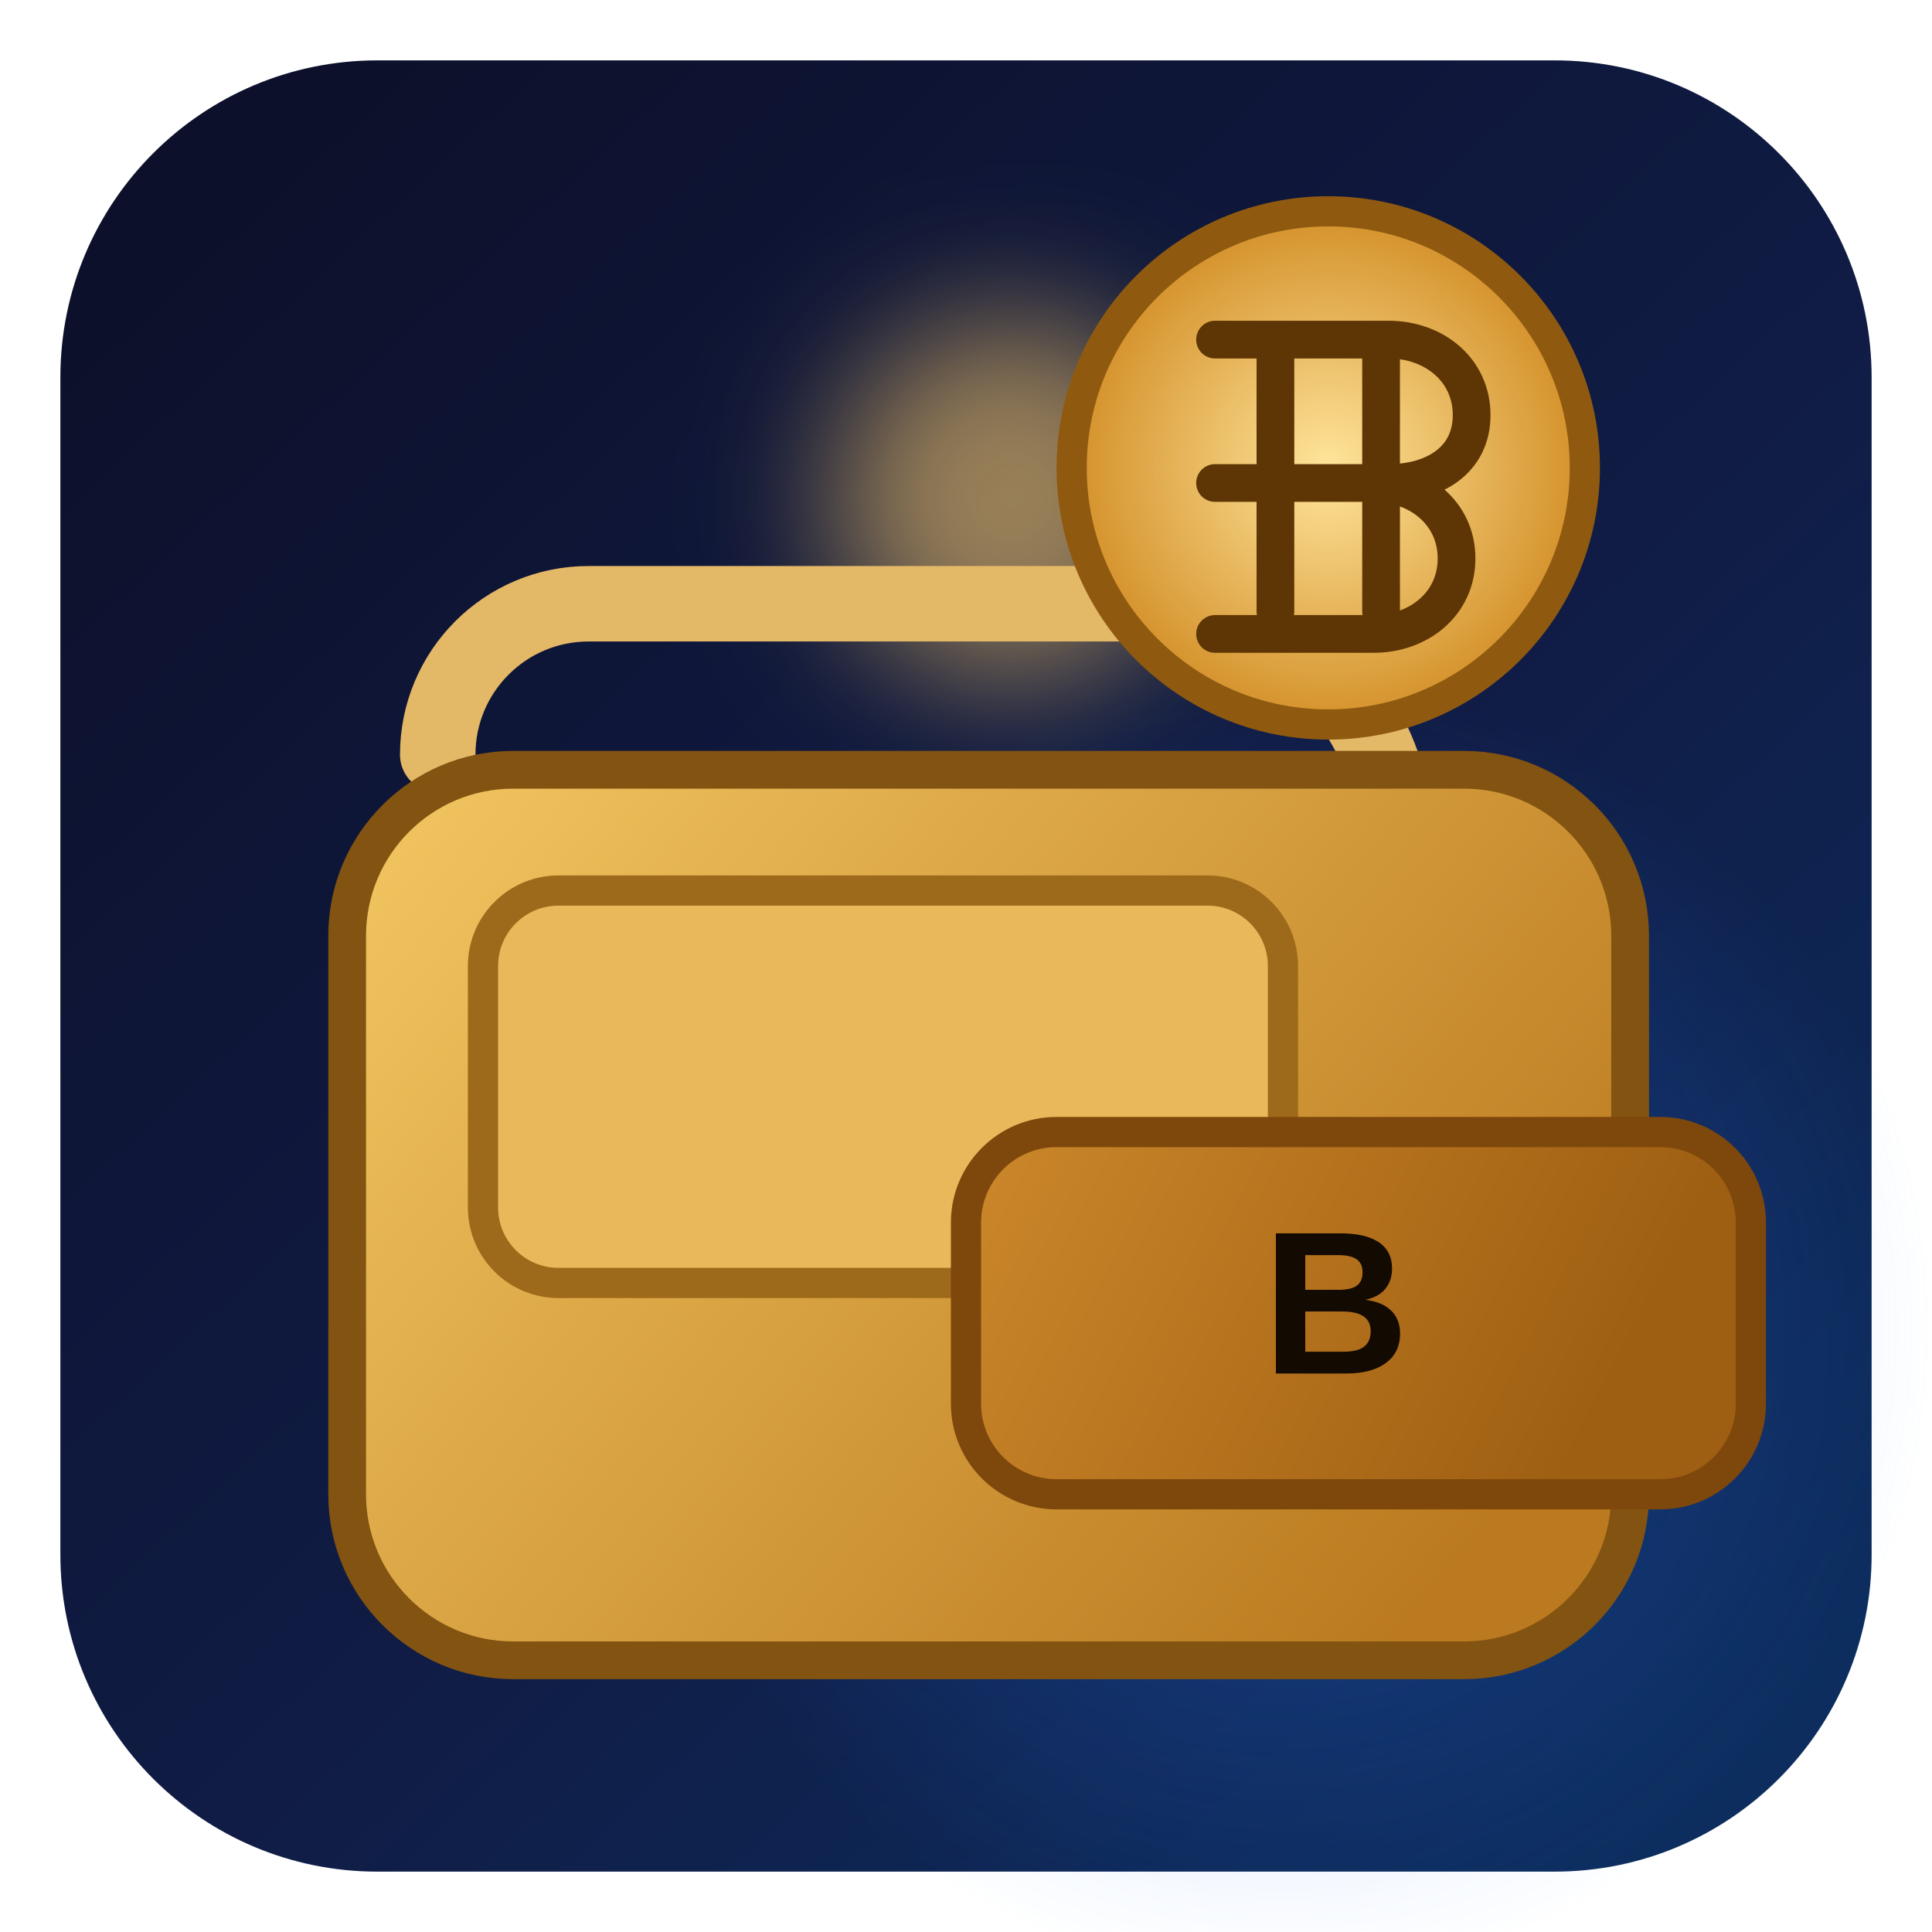
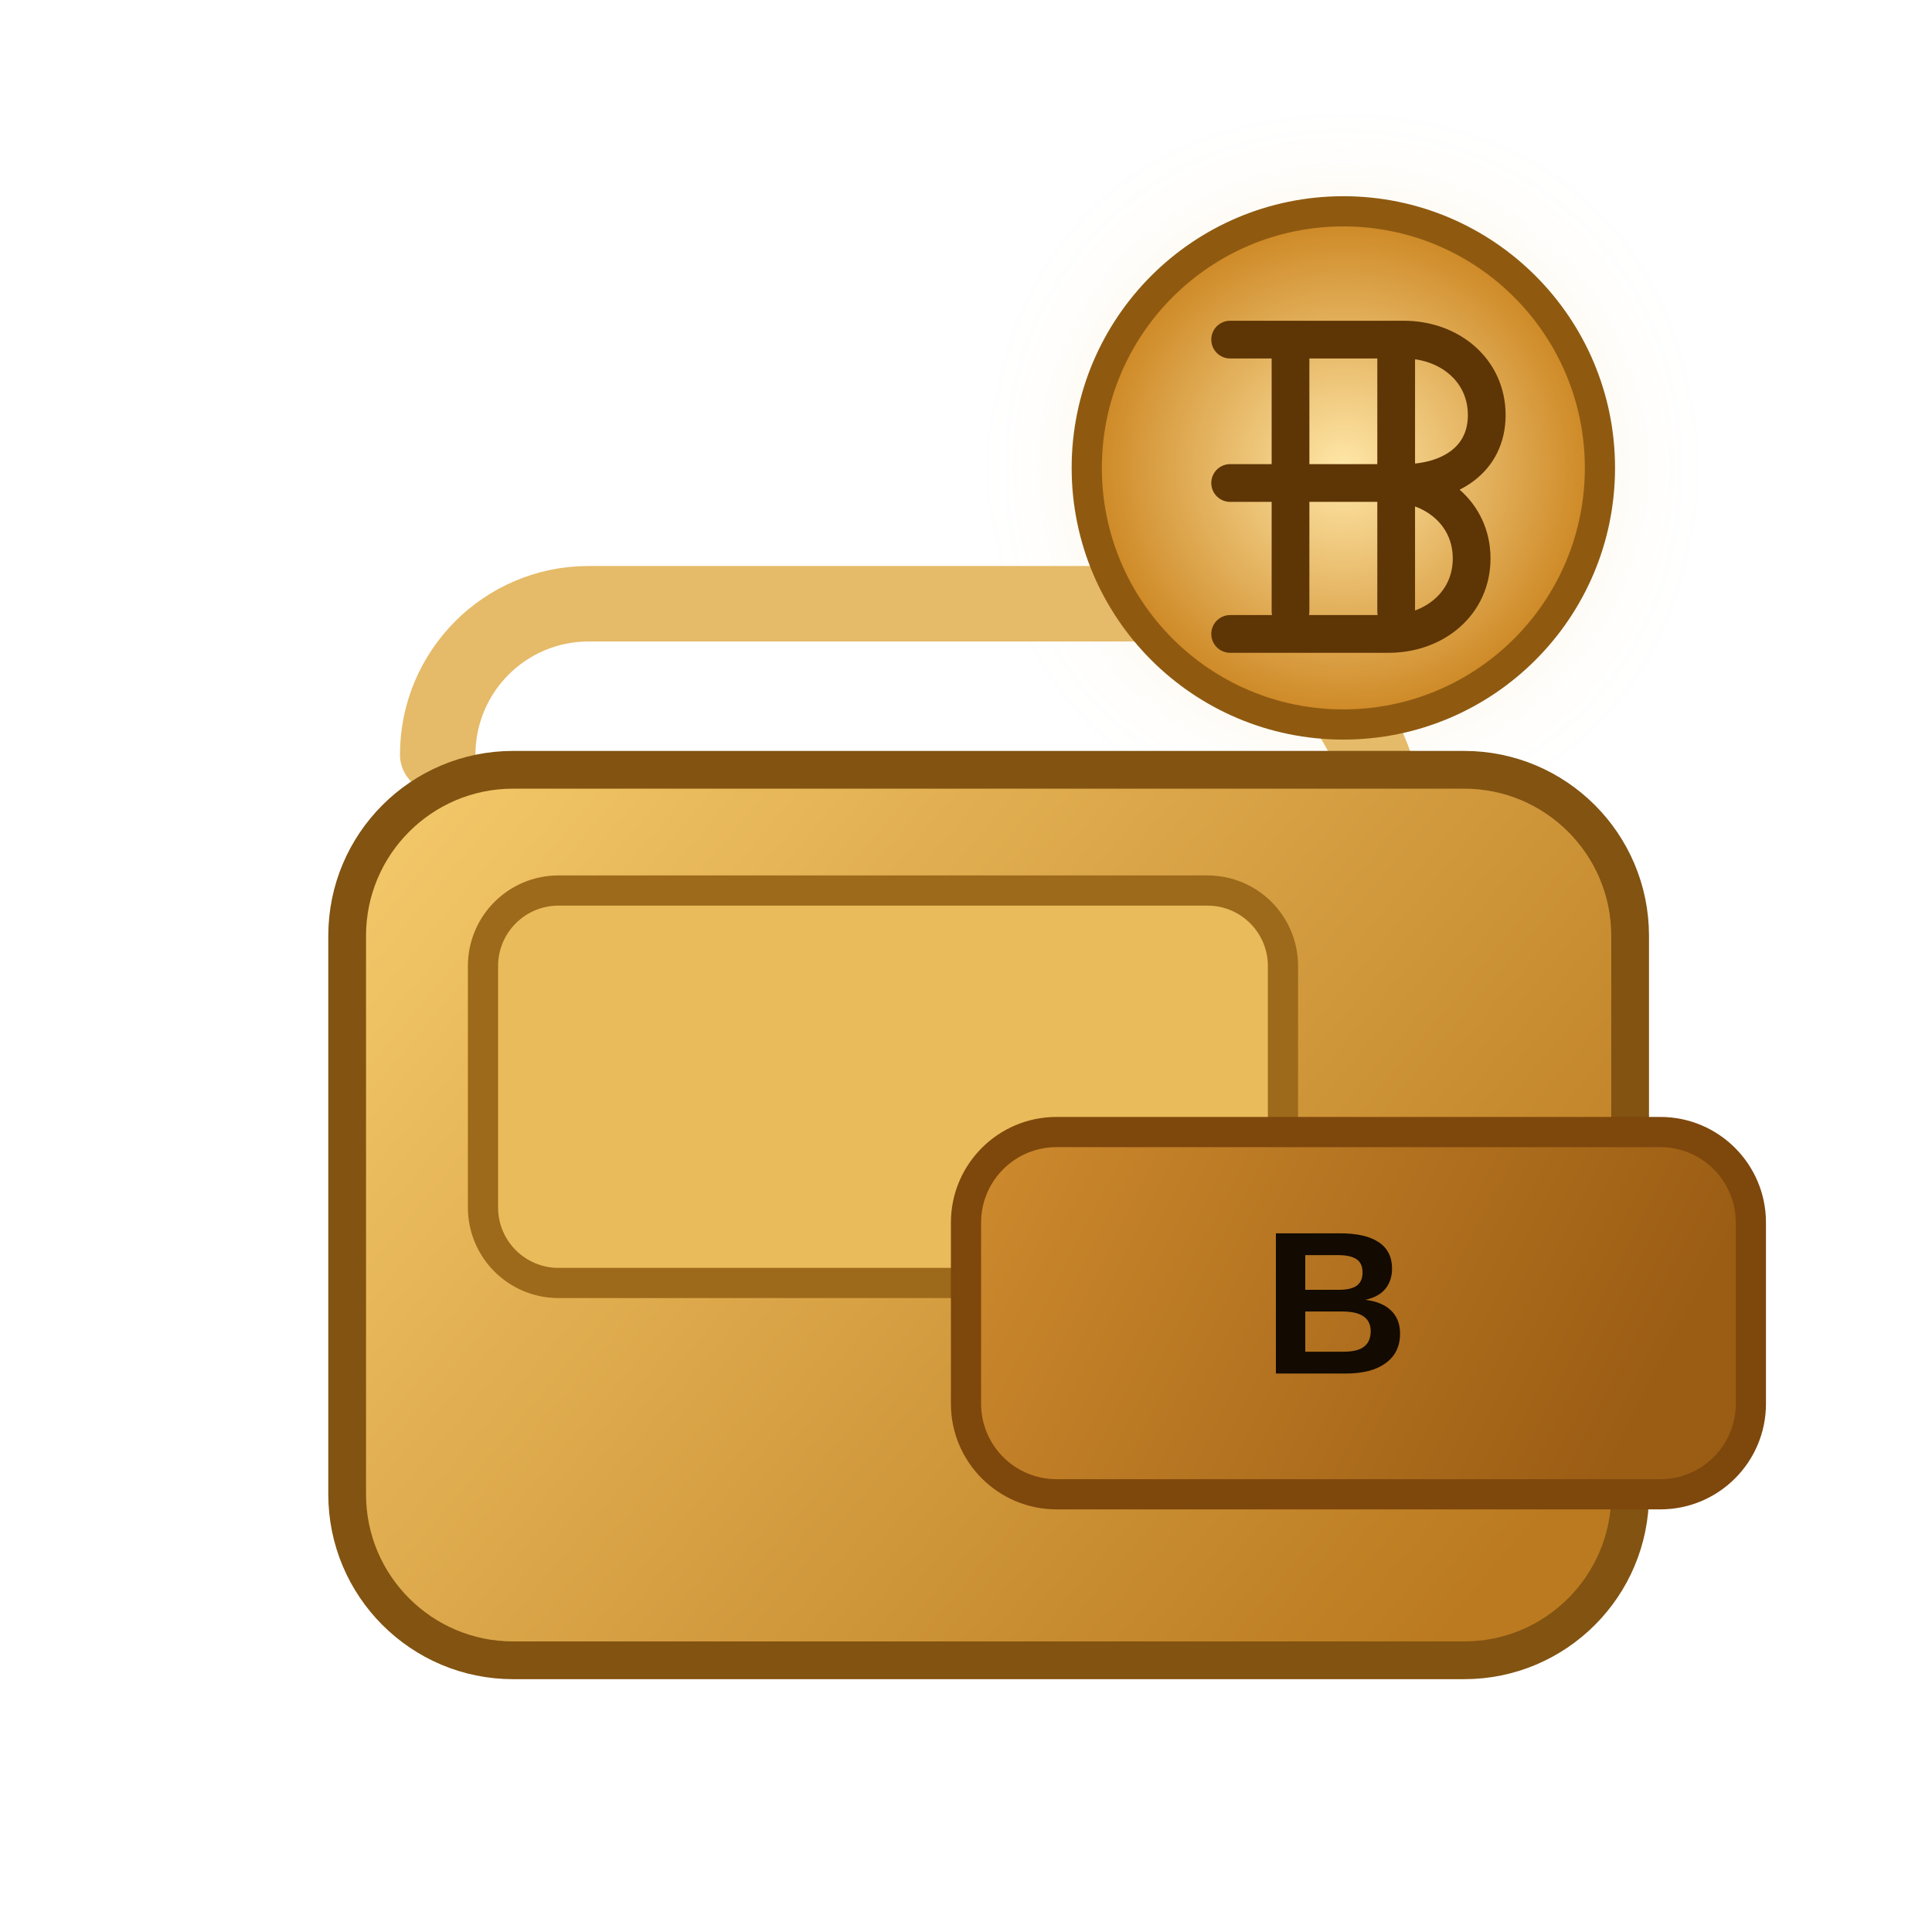
<svg xmlns="http://www.w3.org/2000/svg" width="256" height="256" viewBox="0 0 256 256" fill="none">
  <defs>
-     <linearGradient id="bgGrad" x1="28" y1="22" x2="226" y2="236" gradientUnits="userSpaceOnUse">
-       <stop stop-color="#0C102A" />
-       <stop offset="0.56" stop-color="#101C45" />
-       <stop offset="1" stop-color="#0C2D5E" />
-     </linearGradient>
-     <linearGradient id="walletGrad" x1="56" y1="76" x2="202" y2="196" gradientUnits="userSpaceOnUse">
-       <stop stop-color="#F6CB66" />
+     <linearGradient id="walletGrad" x1="56" y1="78" x2="204" y2="202" gradientUnits="userSpaceOnUse">
+       <stop stop-color="#F8CF70" />
      <stop offset="1" stop-color="#BB7A1F" />
    </linearGradient>
-     <linearGradient id="panelGrad" x1="124" y1="146" x2="210" y2="190" gradientUnits="userSpaceOnUse">
-       <stop stop-color="#CF8A2C" />
-       <stop offset="1" stop-color="#9F5F12" />
+     <linearGradient id="panelGrad" x1="124" y1="148" x2="214" y2="194" gradientUnits="userSpaceOnUse">
+       <stop stop-color="#D18D2F" />
+       <stop offset="1" stop-color="#9B5D14" />
    </linearGradient>
-     <radialGradient id="coinGrad" cx="0" cy="0" r="1" gradientUnits="userSpaceOnUse" gradientTransform="translate(176 62) rotate(90) scale(36)">
-       <stop stop-color="#FFE59C" />
-       <stop offset="1" stop-color="#D18B22" />
+     <radialGradient id="coinGrad" cx="0" cy="0" r="1" gradientUnits="userSpaceOnUse" gradientTransform="translate(178 62) rotate(90) scale(34)">
+       <stop stop-color="#FFE7A8" />
+       <stop offset="1" stop-color="#CC8520" />
    </radialGradient>
-     <radialGradient id="halo" cx="0" cy="0" r="1" gradientUnits="userSpaceOnUse" gradientTransform="translate(170 176) rotate(90) scale(86)">
-       <stop stop-color="#2E7BFF" stop-opacity="0.34" />
-       <stop offset="1" stop-color="#2E7BFF" stop-opacity="0" />
-     </radialGradient>
-     <filter id="softBlur" x="72" y="22" width="124" height="104" filterUnits="userSpaceOnUse" color-interpolation-filters="sRGB">
+     <filter id="coinGlow" x="124" y="8" width="108" height="108" filterUnits="userSpaceOnUse" color-interpolation-filters="sRGB">
      <feGaussianBlur stdDeviation="9" />
    </filter>
  </defs>
-   <rect x="8" y="8" width="240" height="240" rx="42" fill="url(#bgGrad)" />
-   <circle cx="170" cy="176" r="86" fill="url(#halo)" />
-   <g filter="url(#softBlur)" opacity="0.6">
-     <circle cx="134" cy="66" r="24" fill="#F4C46A" />
+   <g filter="url(#coinGlow)" opacity="0.45">
+     <circle cx="178" cy="62" r="28" fill="#F7C86E" />
  </g>
-   <path d="M58 100C58 88.95 66.95 80 78 80H153C170.67 80 185 94.33 185 112V120" stroke="#E3B867" stroke-width="10" stroke-linecap="round" />
+   <path d="M58 100C58 89 66.9 80 78 80H152C169.7 80 184 94.3 184 112V120" stroke="#E5BA68" stroke-width="10" stroke-linecap="round" />
  <rect x="46" y="102" width="170" height="118" rx="22" fill="url(#walletGrad)" stroke="#825311" stroke-width="5" />
-   <rect x="64" y="118" width="106" height="52" rx="10" fill="#E8B95A" stroke="#9D691A" stroke-width="4" />
+   <rect x="64" y="118" width="106" height="52" rx="10" fill="#E9BB5B" stroke="#9D691A" stroke-width="4" />
  <rect x="128" y="150" width="104" height="48" rx="12" fill="url(#panelGrad)" />
  <rect x="128" y="150" width="104" height="48" rx="12" stroke="#7E470C" stroke-width="4" />
-   <circle cx="176" cy="62" r="34" fill="url(#coinGrad)" stroke="#8F5A10" stroke-width="4" />
-   <path d="M169 81V45M183 81V45M161 45H184C190 45 195 49 195 55C195 61 190 64 184 64H161H182C188 64 193 68 193 74C193 80 188 84 182 84H161" stroke="#5E3505" stroke-width="5" stroke-linecap="round" stroke-linejoin="round" />
+   <circle cx="178" cy="62" r="34" fill="url(#coinGrad)" stroke="#8F5A10" stroke-width="4" />
+   <path d="M171 81V45M185 81V45M163 45H186C192 45 197 49 197 55C197 61 192 64 186 64H163H184C190 64 195 68 195 74C195 80 190 84 184 84H163" stroke="#5E3505" stroke-width="5" stroke-linecap="round" stroke-linejoin="round" />
  <text x="177" y="182" text-anchor="middle" font-size="27" font-weight="800" font-family="Segoe UI, Arial, sans-serif" fill="#130A01">B</text>
</svg>
